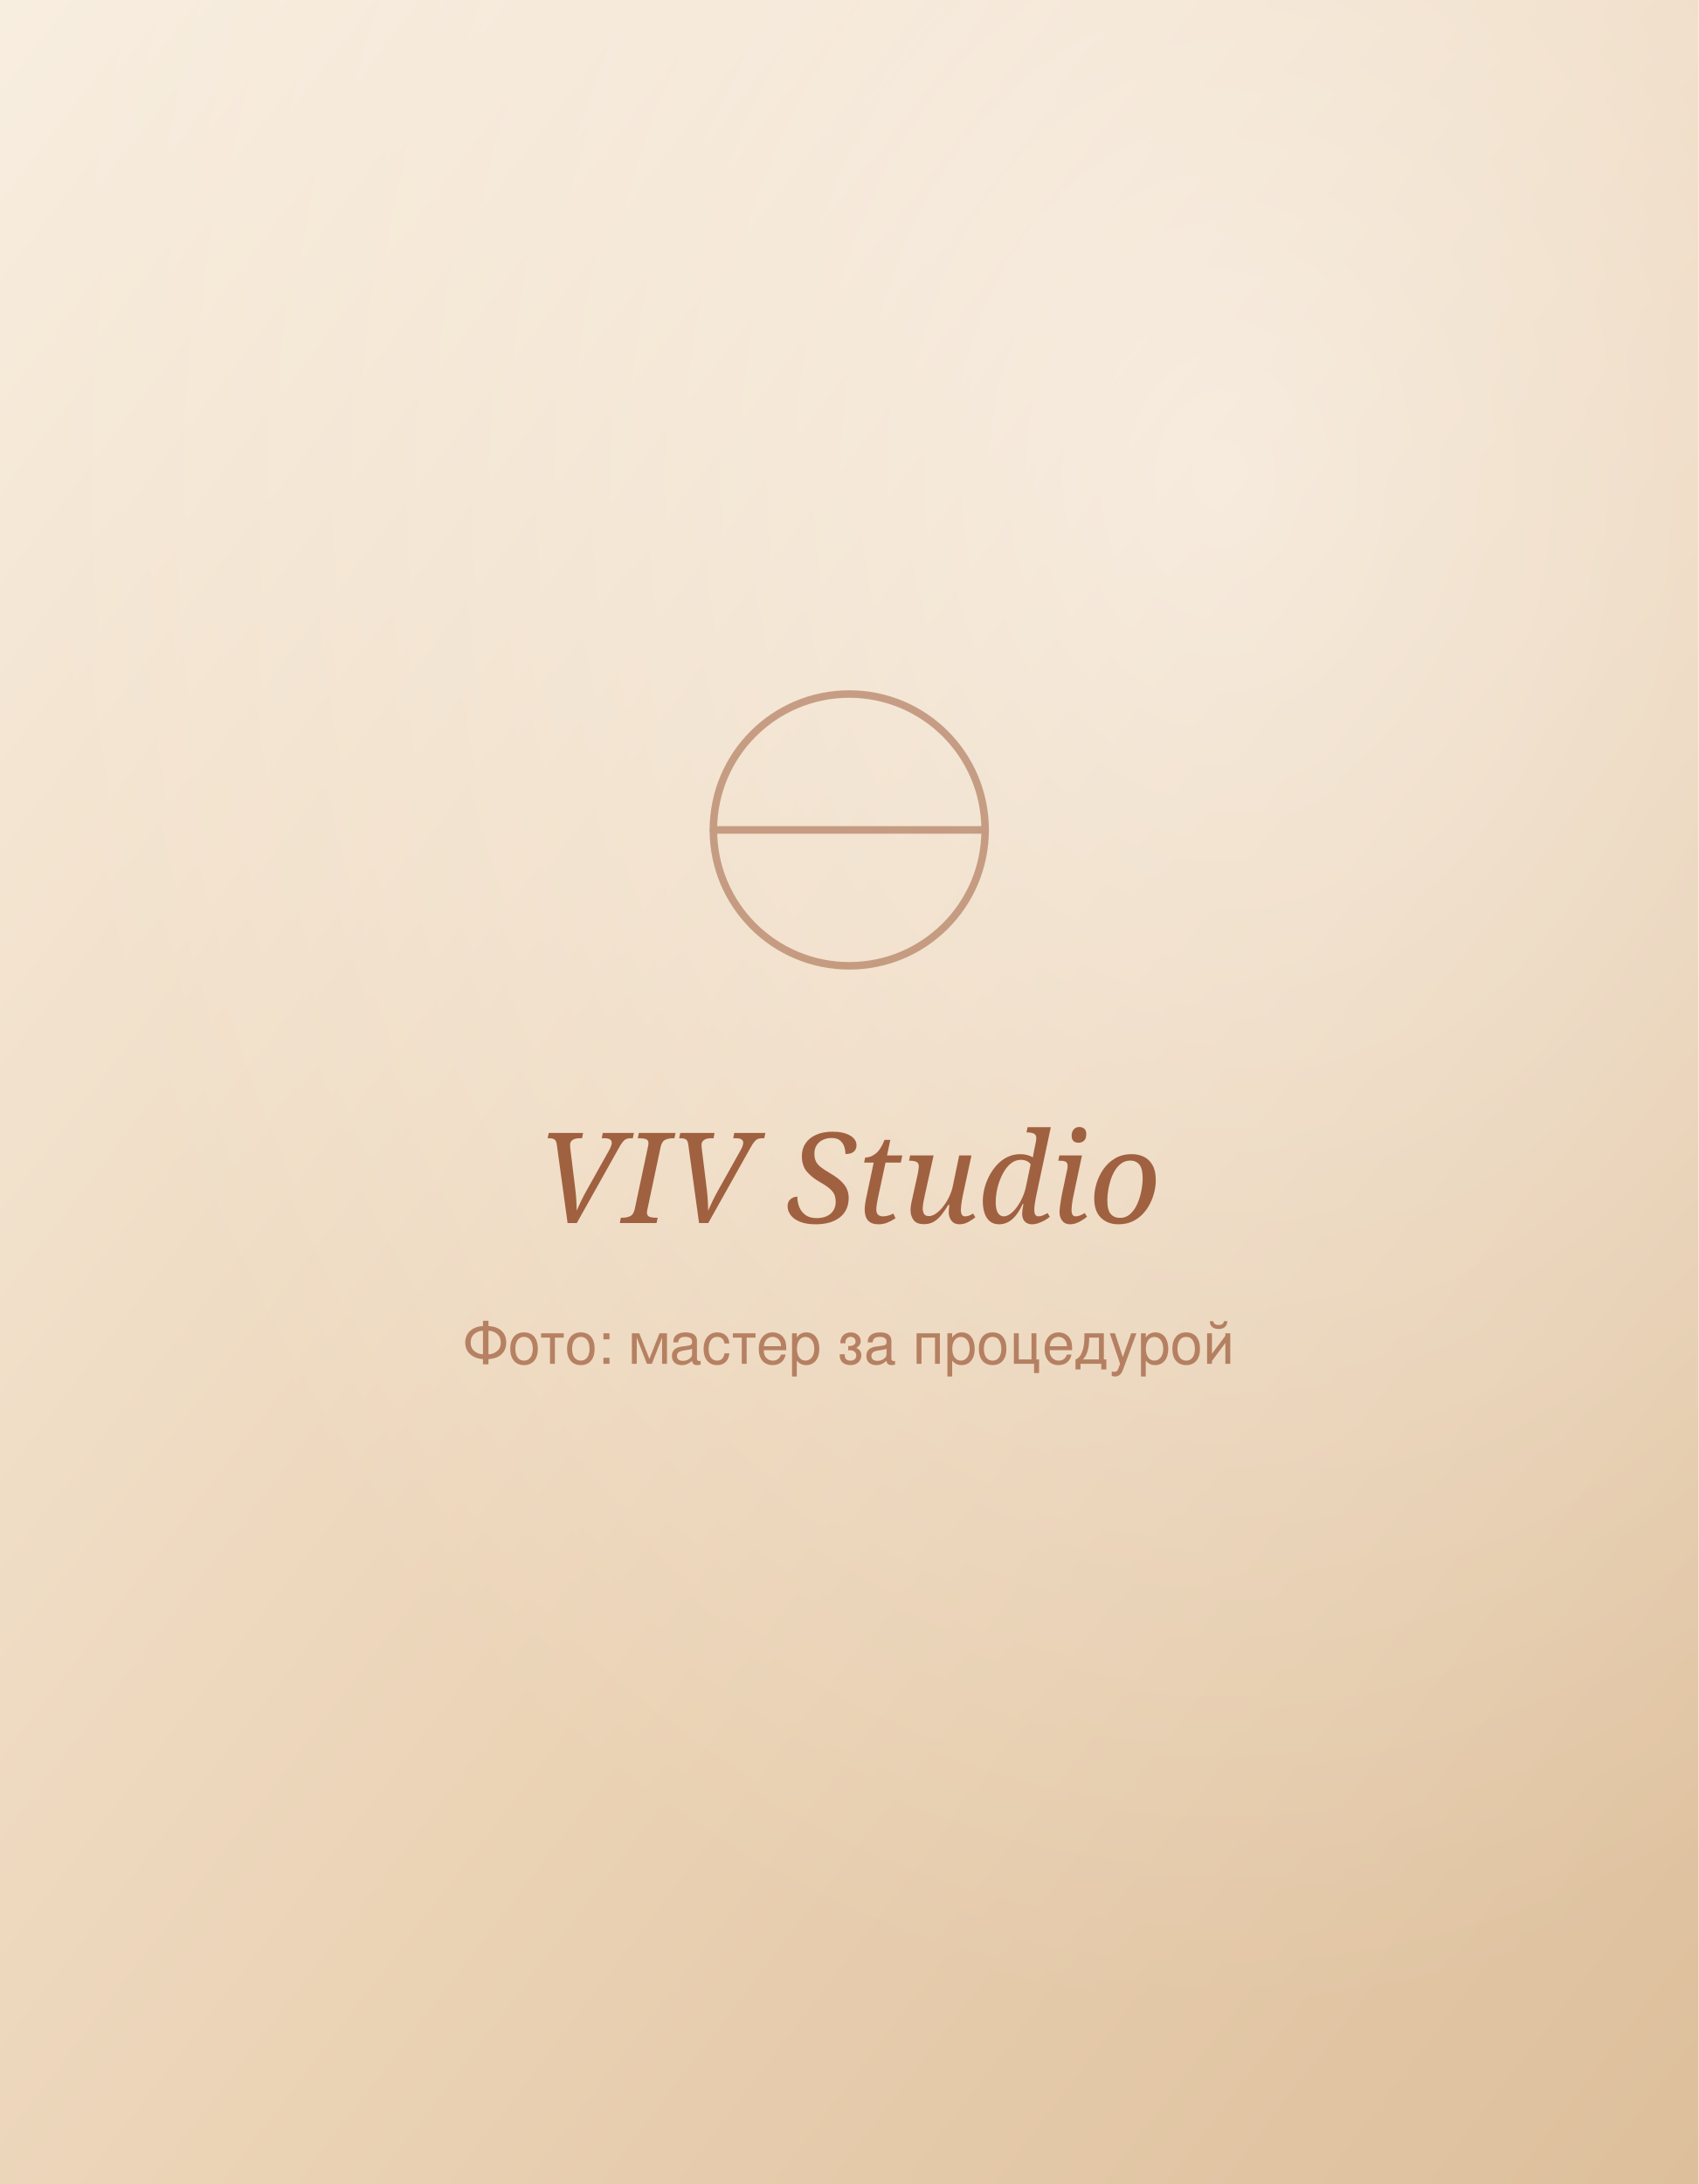
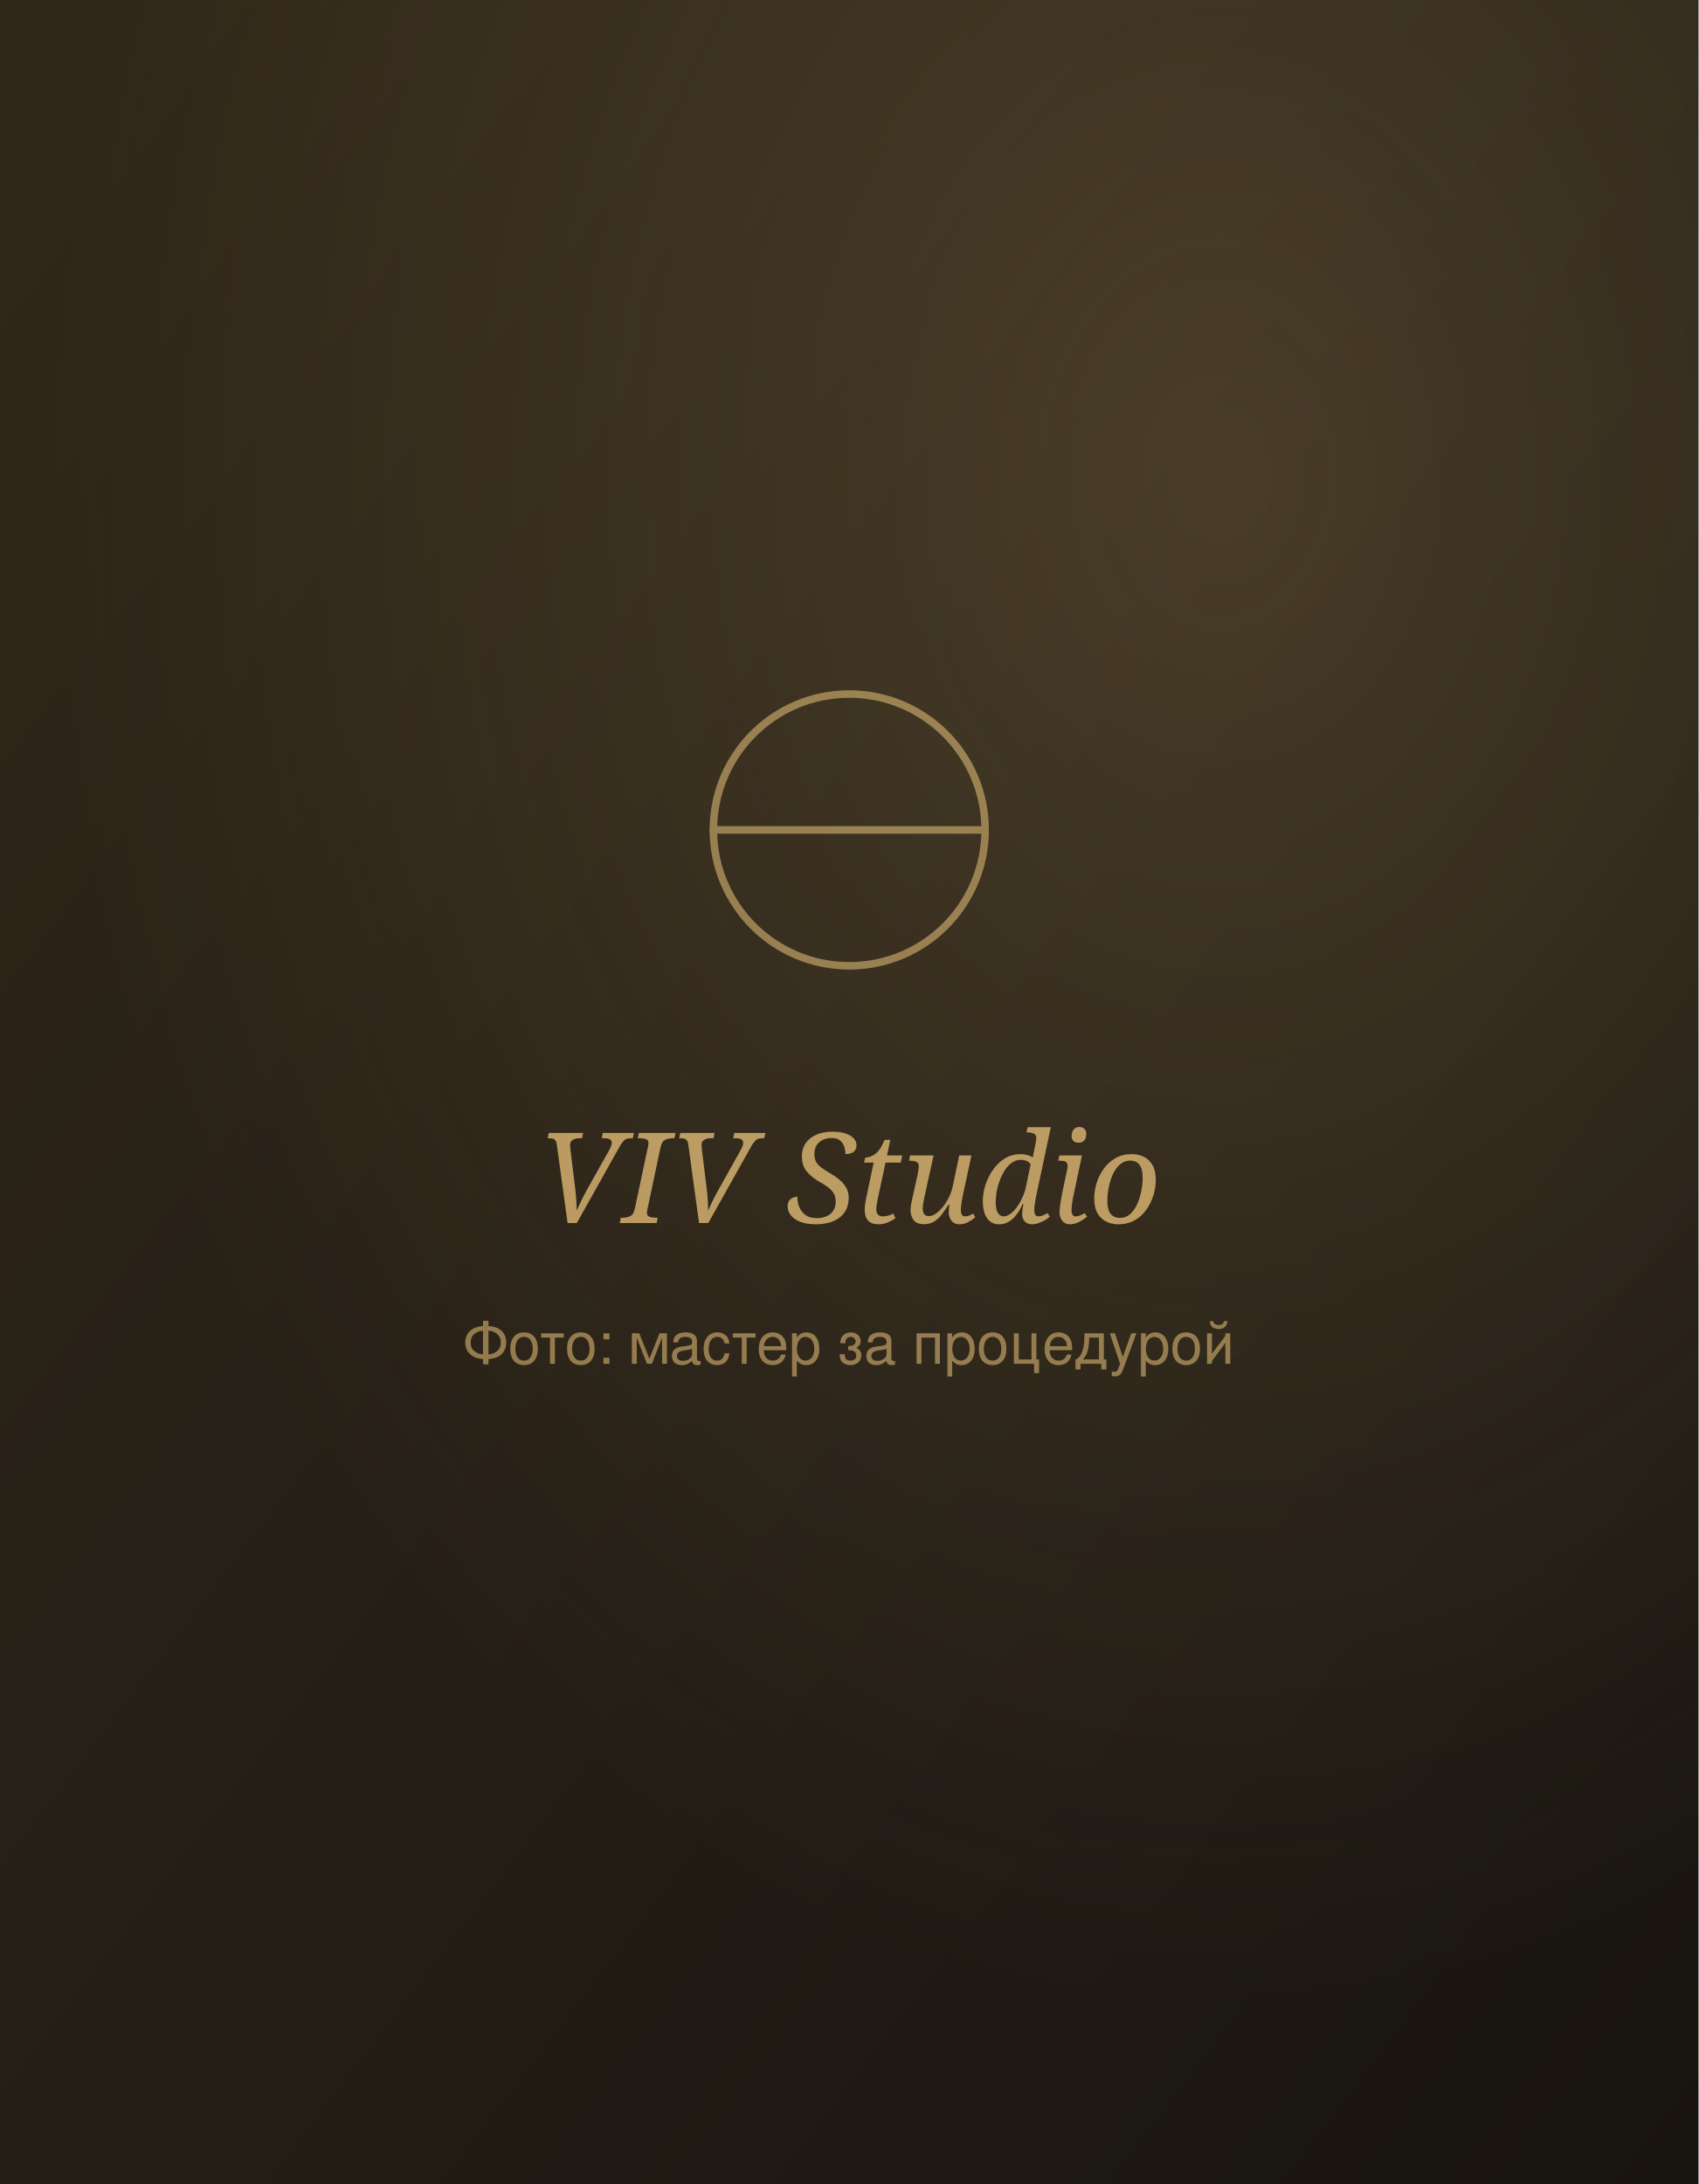
<svg xmlns="http://www.w3.org/2000/svg" viewBox="0 0 700 900" width="700" height="900" role="img">
  <defs>
    <linearGradient id="g" x1="0" y1="0" x2="1" y2="1">
-       <stop offset="0" stop-color="#F8EEE0" />
-       <stop offset=".55" stop-color="#EBD3B6" />
-       <stop offset="1" stop-color="#DDBF9B" />
+       <stop offset="0" stop-color="#312819" />
+       <stop offset=".55" stop-color="#231D15" />
+       <stop offset="1" stop-color="#181410" />
    </linearGradient>
    <radialGradient id="s" cx=".72" cy=".22" r=".7">
-       <stop offset="0" stop-color="#FFFFFF" stop-opacity=".5" />
-       <stop offset="1" stop-color="#FFFFFF" stop-opacity="0" />
+       <stop offset="0" stop-color="#D9B571" stop-opacity=".2" />
+       <stop offset="1" stop-color="#D9B571" stop-opacity="0" />
    </radialGradient>
  </defs>
  <rect width="700" height="900" fill="url(#g)" />
  <rect width="700" height="900" fill="url(#s)" />
-   <g opacity=".45" fill="none" stroke="#8F4522" stroke-width="3.1">
+   <g opacity=".6" fill="none" stroke="#D9B571" stroke-width="3.1">
    <circle cx="350.0" cy="342" r="56" />
    <path d="M294 342 l112 0" stroke-linecap="round" />
  </g>
-   <text x="50%" y="504" text-anchor="middle" font-family="Georgia,serif" font-style="italic" font-size="52" fill="#8F4522" opacity=".82">VIV Studio</text>
-   <text x="50%" y="562" text-anchor="middle" font-family="Helvetica,Arial,sans-serif" font-size="24" fill="#8F4522" opacity=".6">Фото: мастер за процедурой</text>
+   <text x="50%" y="504" text-anchor="middle" font-family="Georgia,serif" font-style="italic" font-size="52" fill="#D9B571" opacity=".82">VIV Studio</text>
+   <text x="50%" y="562" text-anchor="middle" font-family="Helvetica,Arial,sans-serif" font-size="24" fill="#D9B571" opacity=".6">Фото: мастер за процедурой</text>
</svg>
